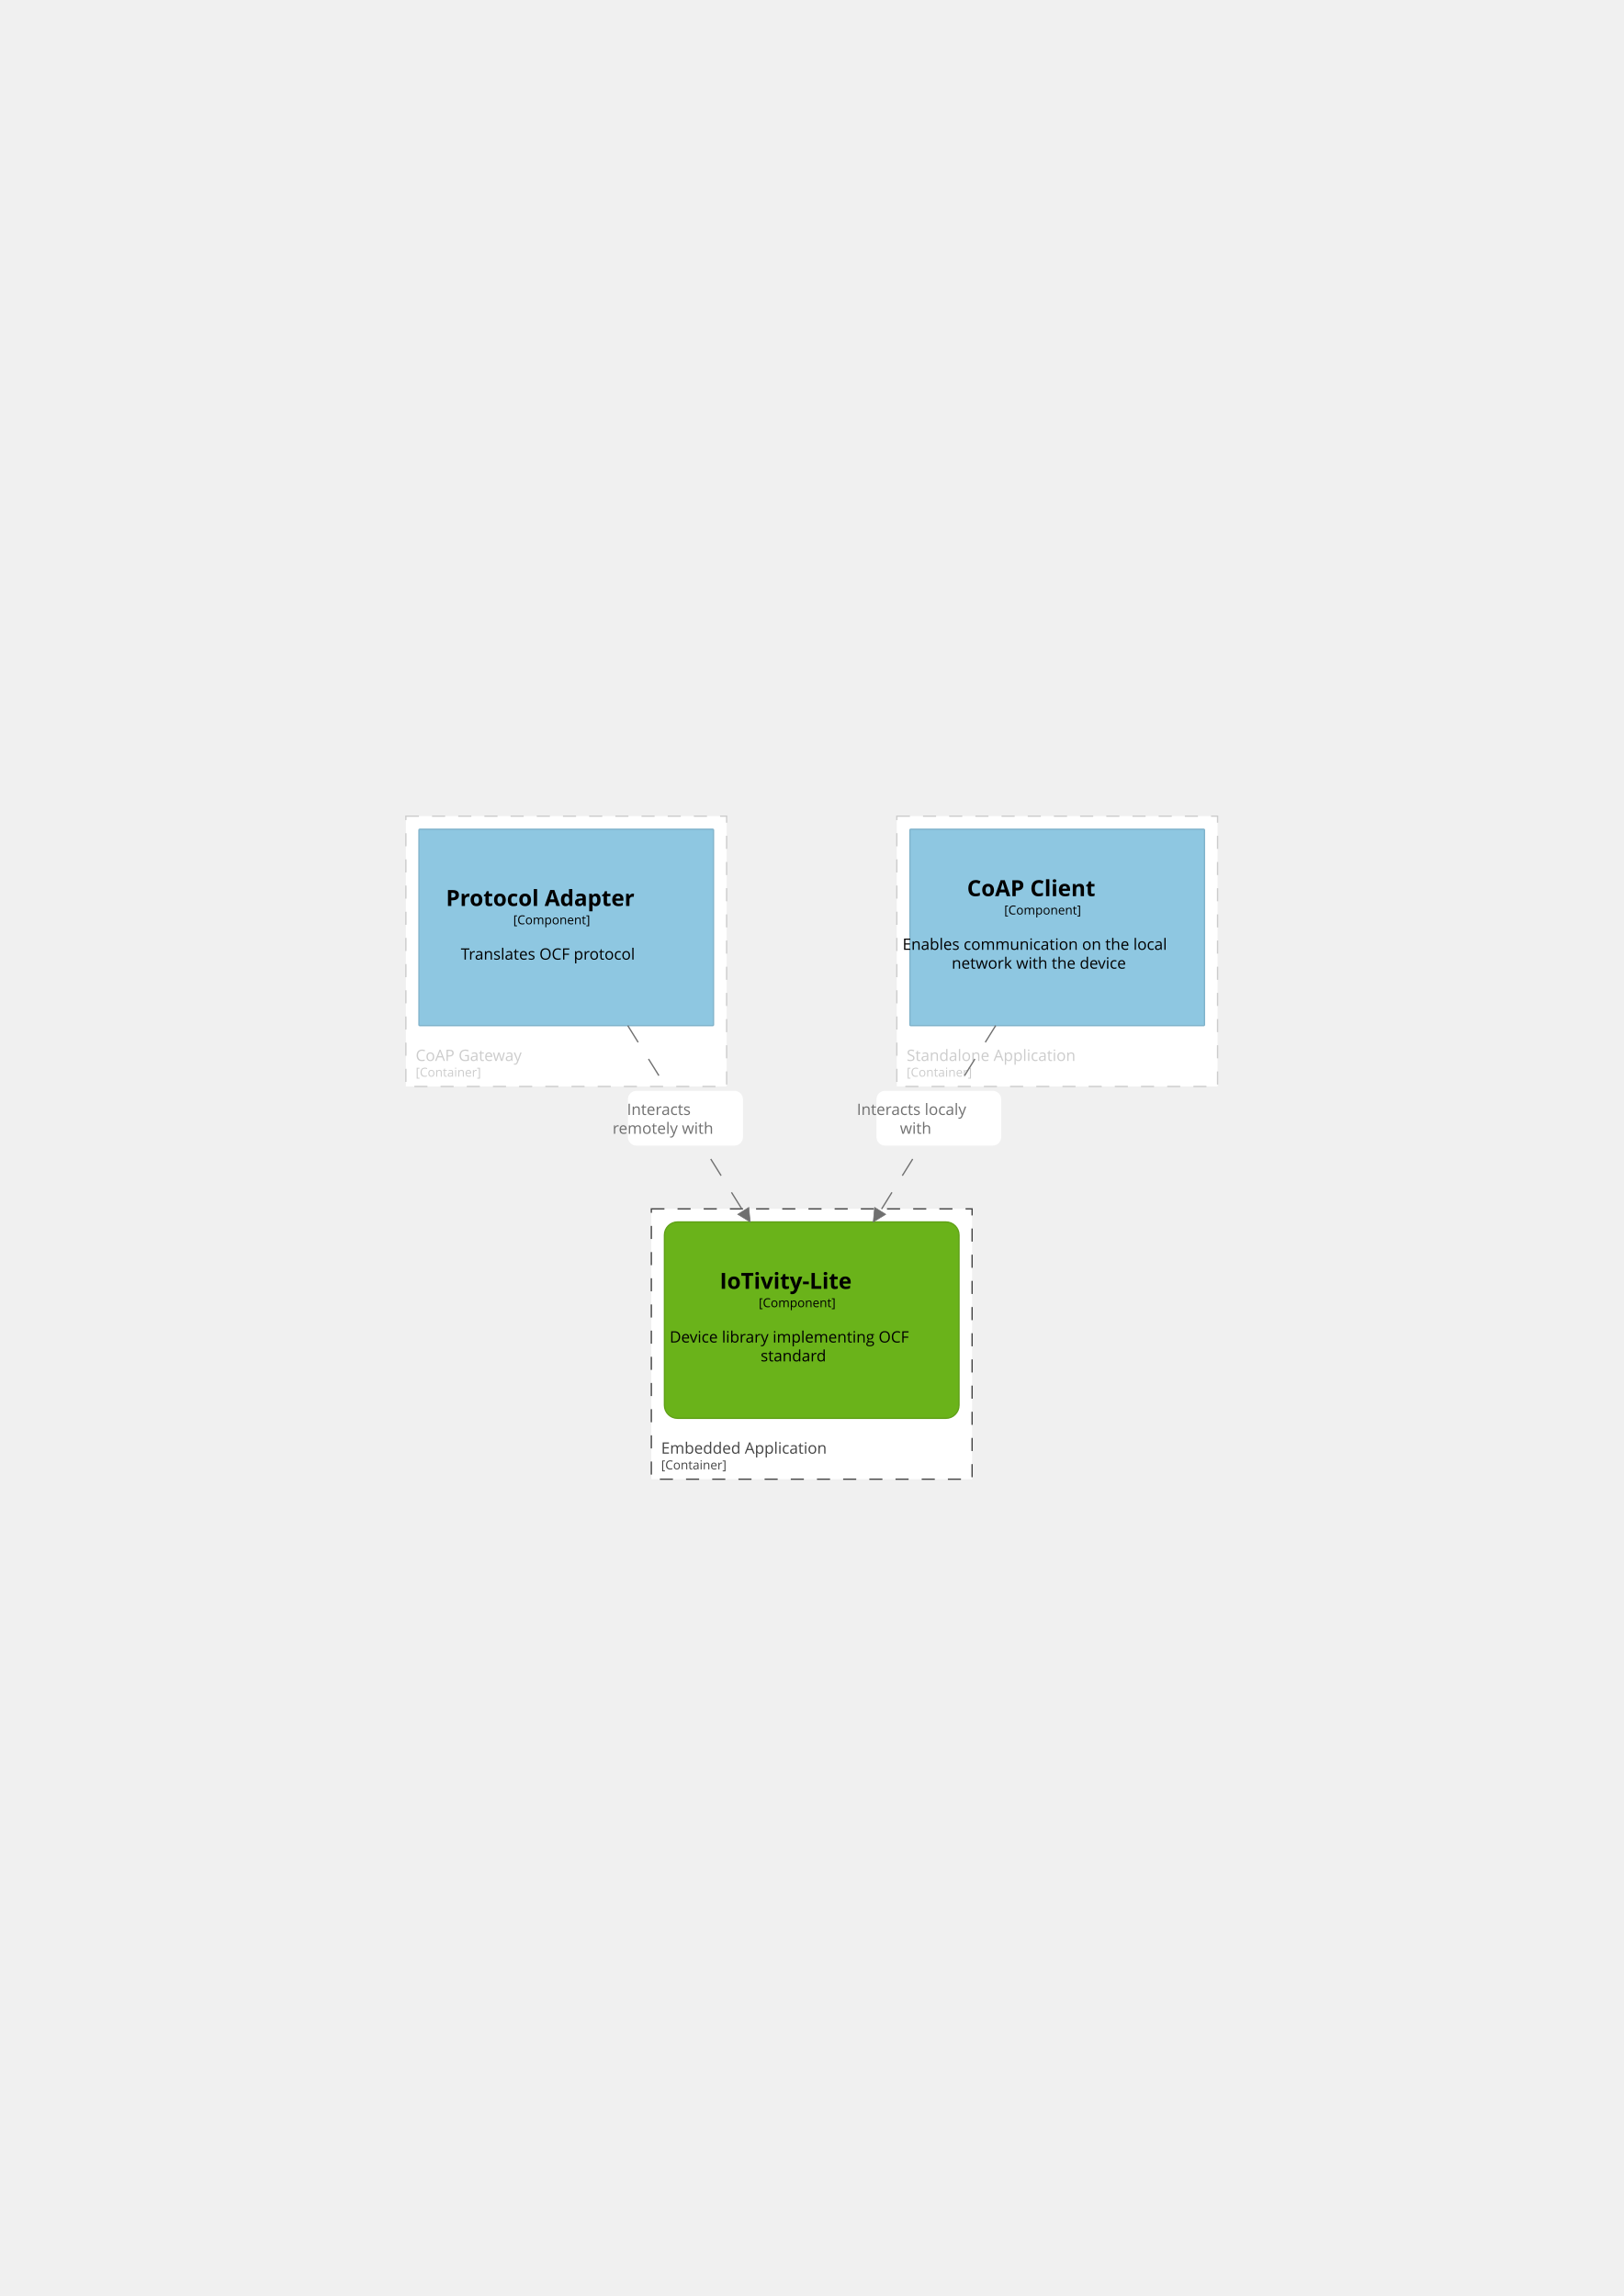
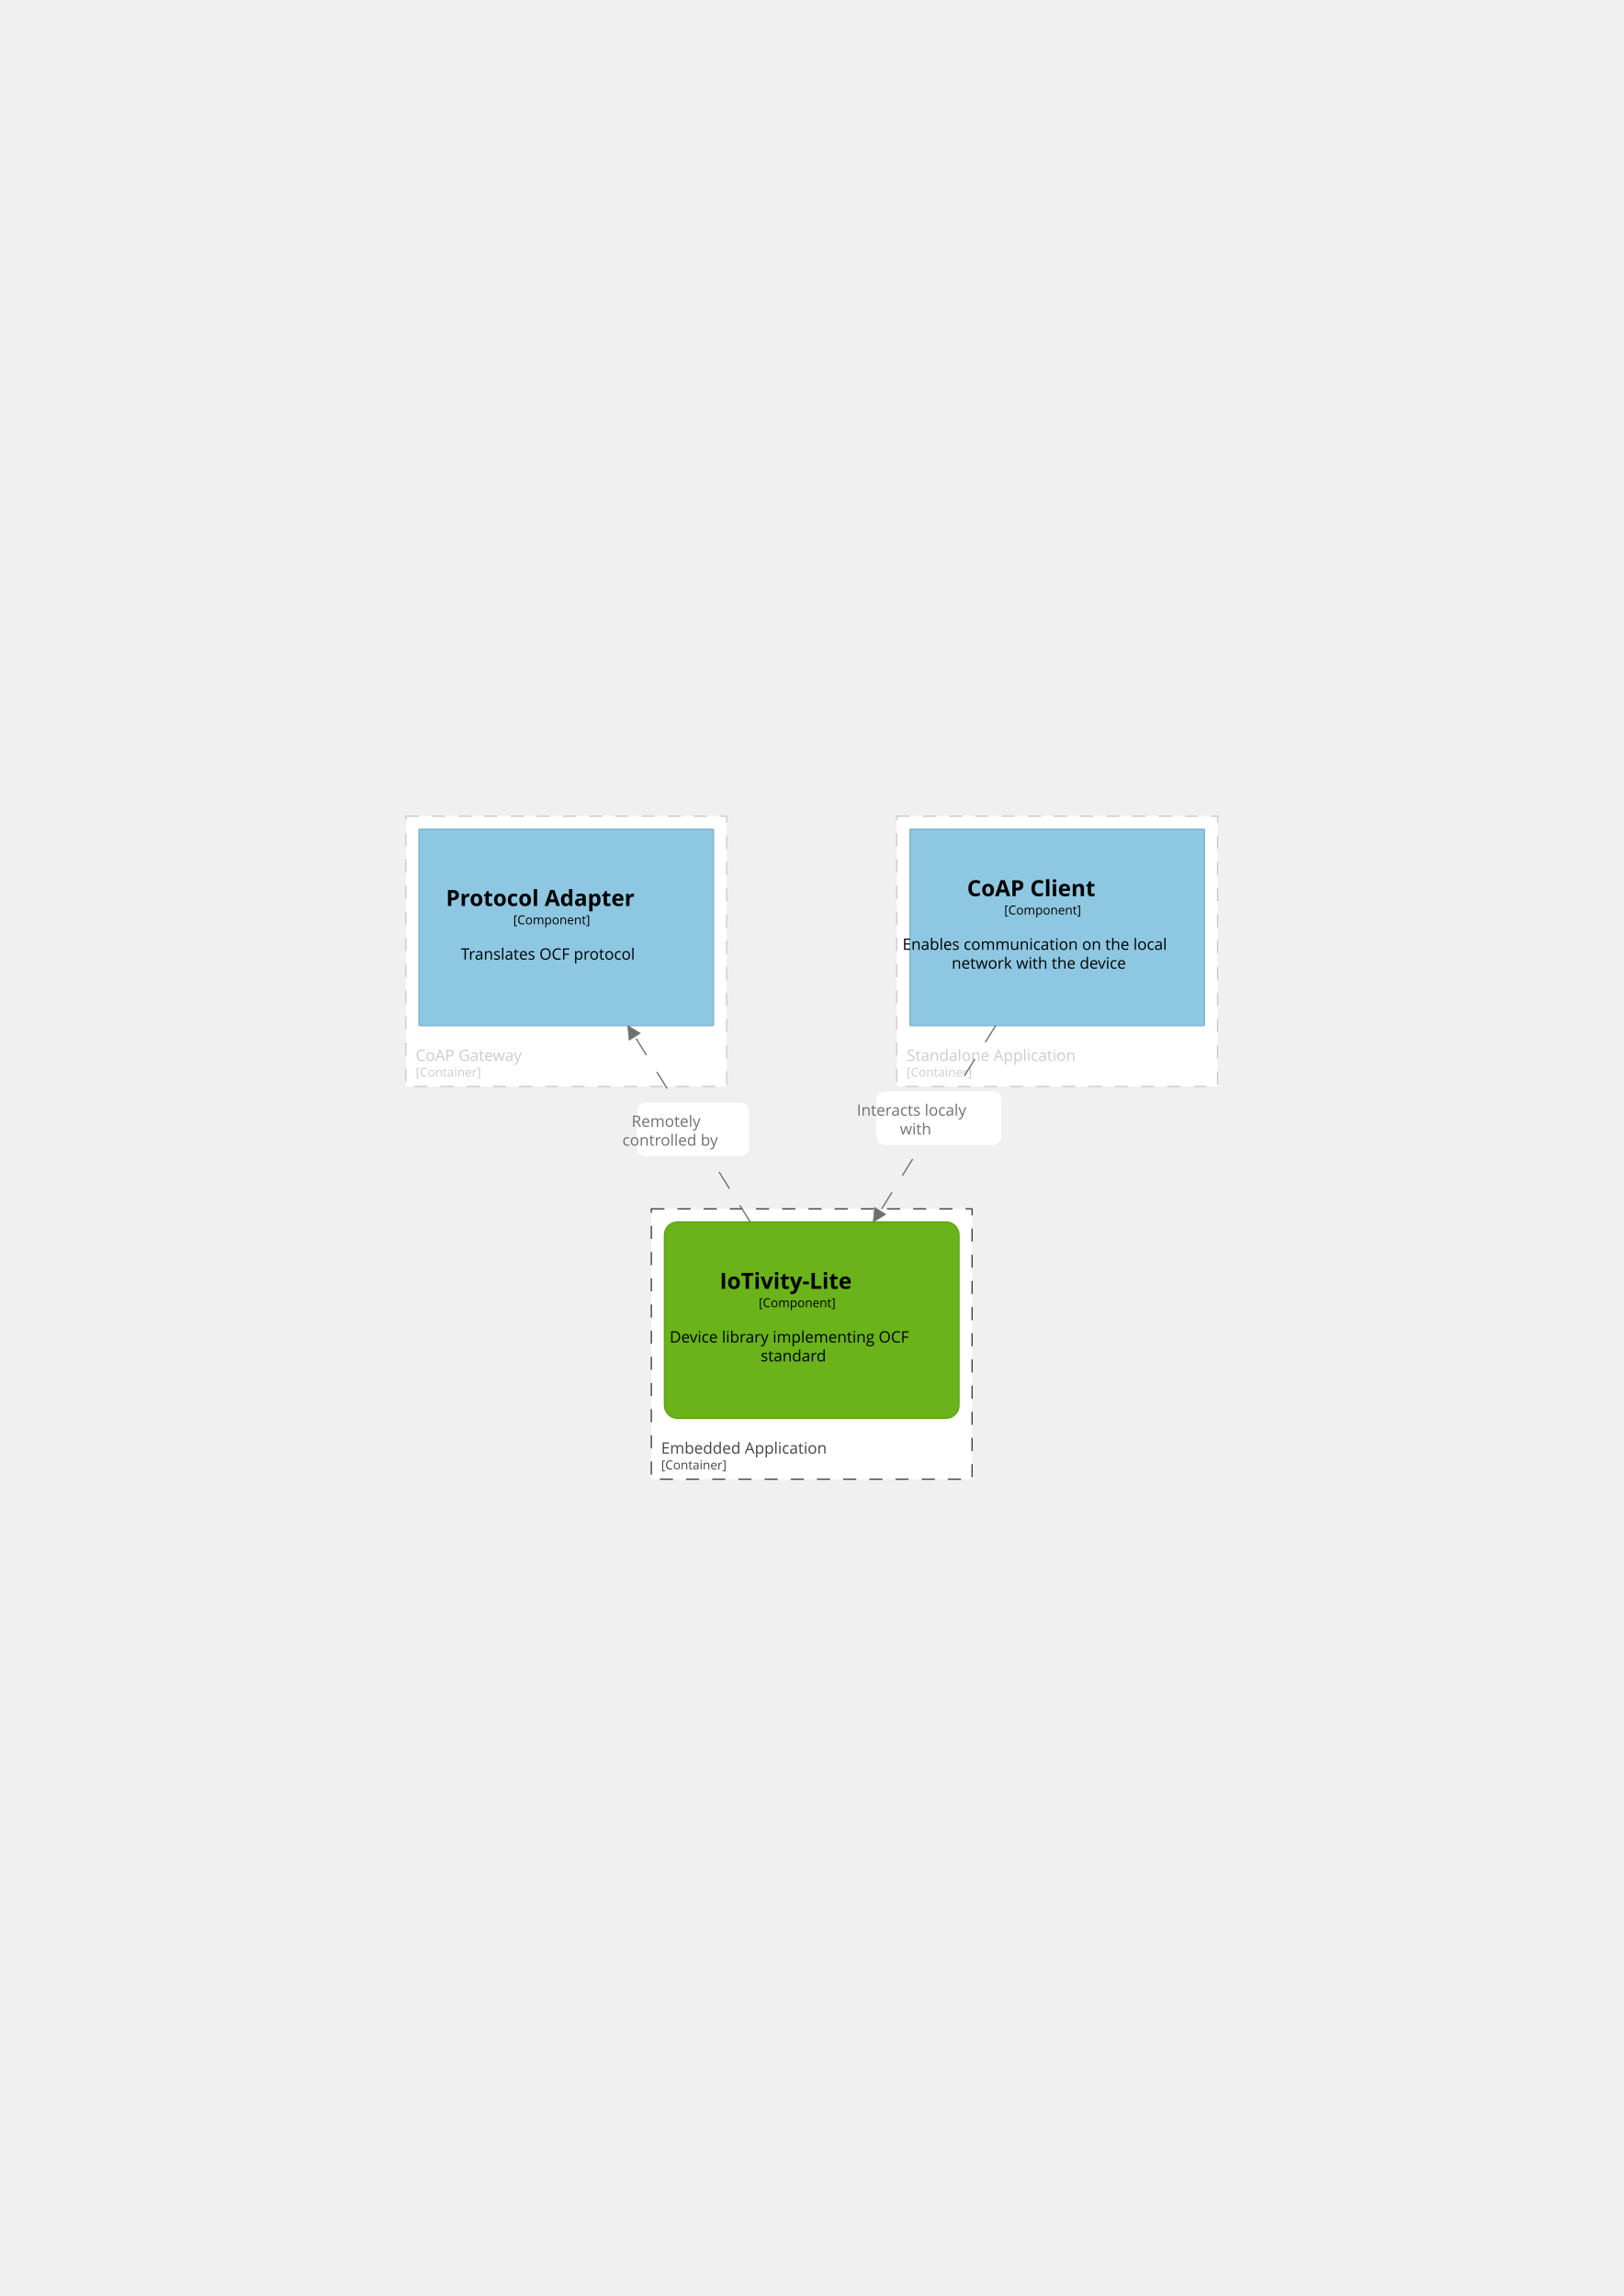
<svg xmlns="http://www.w3.org/2000/svg" version="1.1" viewBox="0 0 2480 3508" style="background: #ffffff">
  <g id="v-3" transform="matrix(1,0,0,1,0,0)">
-     <g id="j_216" transform="translate(20,3463)">
-       <g id="v-3299">
-         <text id="v-3300" font-size="22px" y="0.8em" xml:space="preserve" font-weight="normal" text-anchor="start" fill="#777777" pointer-events="none" font-family="Open Sans" transform="matrix(1,0,0,1,0,0)" display="none">
-           <tspan id="v-3301" dy="0em" x="0">Thursday, November 19, 2020, 2:21 PM Central European Standard Time | Diagram created with Structurizr</tspan>
-         </text>
-       </g>
-     </g>
-     <g id="j_215" transform="translate(20,3417)">
-       <g id="v-3295">
-         <text id="v-3296" font-size="36px" y="0.8em" xml:space="preserve" font-weight="normal" text-anchor="start" fill="#000000" pointer-events="none" font-family="Open Sans" transform="matrix(1,0,0,1,0,0)" display="none">
-           <tspan id="v-3297" dy="0em" x="0">Component diagram for Device - Embedded Application</tspan>
-         </text>
-       </g>
-     </g>
-     <g id="j_206" transform="translate(995,1847)" style="">
-       <g id="v-3179">
-         <rect id="v-3180" width="490" height="413" rx="0" ry="0" fill="#ffffff" stroke="#444444" stroke-width="2" stroke-dasharray="20,20" pointer-events="none" />
-         <text id="v-3181" font-size="24px" y="374" xml:space="preserve" font-weight="normal" fill="#444444" x="10" text-anchor="start" pointer-events="visible" font-family="Open Sans" transform="matrix(1,0,0,1,15,0)">
-           <tspan id="v-3183" dy="0em" x="0">Embedded Application</tspan>
-         </text>
-         <text id="v-3182" font-size="19px" y="398" xml:space="preserve" font-weight="normal" fill="#444444" x="10" text-anchor="start" pointer-events="visible" font-family="Open Sans" transform="matrix(1,0,0,1,15,0)">
-           <tspan id="v-3184" dy="0em" x="0">[Container]</tspan>
-         </text>
-       </g>
-     </g>
-     <g id="j_211" transform="translate(1370,1247)" style="">
-       <g id="v-3233">
-         <rect id="v-3234" width="490" height="413" rx="0" ry="0" fill="#ffffff" stroke="#cccccc" stroke-width="2" stroke-dasharray="20,20" pointer-events="none" />
-         <text id="v-3235" font-size="24px" y="374" xml:space="preserve" font-weight="normal" fill="#cccccc" x="10" text-anchor="start" pointer-events="visible" font-family="Open Sans" transform="matrix(1,0,0,1,15,0)">
-           <tspan id="v-3237" dy="0em" x="0">Standalone Application</tspan>
-         </text>
-         <text id="v-3236" font-size="19px" y="398" xml:space="preserve" font-weight="normal" fill="#cccccc" x="10" text-anchor="start" pointer-events="visible" font-family="Open Sans" transform="matrix(1,0,0,1,15,0)">
-           <tspan id="v-3238" dy="0em" x="0">[Container]</tspan>
-         </text>
-       </g>
-     </g>
-     <g id="j_208" transform="translate(620,1247)" style="">
-       <g id="v-3197">
-         <rect id="v-3198" width="490" height="413" rx="0" ry="0" fill="#ffffff" stroke="#cccccc" stroke-width="2" stroke-dasharray="20,20" pointer-events="none" />
-         <text id="v-3199" font-size="24px" y="374" xml:space="preserve" font-weight="normal" fill="#cccccc" x="10" text-anchor="start" pointer-events="visible" font-family="Open Sans" transform="matrix(1,0,0,1,15,0)">
-           <tspan id="v-3201" dy="0em" x="0">CoAP Gateway</tspan>
-         </text>
-         <text id="v-3200" font-size="19px" y="398" xml:space="preserve" font-weight="normal" fill="#cccccc" x="10" text-anchor="start" pointer-events="visible" font-family="Open Sans" transform="matrix(1,0,0,1,15,0)">
-           <tspan id="v-3202" dy="0em" x="0">[Container]</tspan>
-         </text>
-       </g>
-     </g>
-     <g id="j_207" transform="translate(640,1267)" style="">
-       <g id="v-3186" style="opacity: 1;">
-         <rect id="v-3187" rx="1" ry="1" stroke="#80b3cb" stroke-width="2" pointer-events="visiblePainted" fill="#8ec7e1" width="450" height="300" />
-         <text id="v-3188" font-size="34" y="0.8em" xml:space="preserve" font-weight="bold" text-anchor="middle" pointer-events="visible" font-family="Open Sans" fill="#000000" transform="matrix(1,0,0,1,225,90)">
-           <tspan id="v-3193" dy="0em" x="0">Protocol Adapter</tspan>
-         </text>
-         <text id="v-3189" font-size="19" y="0.8em" xml:space="preserve" text-anchor="middle" font-family="Open Sans" fill="#000000" transform="matrix(1,0,0,1,225,130)">
-           <tspan id="v-3194" dy="0em" x="0">[Component]</tspan>
-         </text>
-         <text id="v-3190" font-size="24" y="0.8em" xml:space="preserve" text-anchor="middle" font-family="Open Sans" fill="#000000" transform="matrix(1,0,0,1,225,180)">
-           <tspan id="v-3195" dy="0em" x="0">Translates OCF protocol</tspan>
-         </text>
-         <text id="v-3191" font-weight="bold" text-anchor="middle" font-family="Open Sans" fill="#000000" font-size="24" transform="matrix(1,0,0,1,225,270)" display="none" />
-         <image id="v-3192" />
-       </g>
-     </g>
-     <g id="j_209" transform="translate(1015,1867)" style="">
-       <g id="v-3206" style="opacity: 1;">
-         <rect id="v-3207" rx="20" ry="20" stroke="#5fa117" stroke-width="2" pointer-events="visiblePainted" fill="#6ab31a" width="450" height="300" />
-         <text id="v-3208" font-size="34" y="0.8em" xml:space="preserve" font-weight="bold" text-anchor="middle" pointer-events="visible" font-family="Open Sans" fill="#000000" transform="matrix(1,0,0,1,225,75)">
-           <tspan id="v-3213" dy="0em" x="0">IoTivity-Lite</tspan>
-         </text>
-         <text id="v-3209" font-size="19" y="0.8em" xml:space="preserve" text-anchor="middle" font-family="Open Sans" fill="#000000" transform="matrix(1,0,0,1,225,115)">
-           <tspan id="v-3214" dy="0em" x="0">[Component]</tspan>
-         </text>
-         <text id="v-3210" font-size="24" y="0.8em" xml:space="preserve" text-anchor="middle" font-family="Open Sans" fill="#000000" transform="matrix(1,0,0,1,225,165)">
-           <tspan id="v-3215" dy="0em" x="0">Device library implementing OCF</tspan>
-           <tspan id="v-3216" dy="1.2em" x="0">standard</tspan>
-         </text>
-         <text id="v-3211" font-weight="bold" text-anchor="middle" font-family="Open Sans" fill="#000000" font-size="24" transform="matrix(1,0,0,1,225,270)" y="0.8em" xml:space="preserve" display="none">
-           <tspan id="v-3217" dy="0em" x="0">#</tspan>
-         </text>
-         <image id="v-3212" />
-       </g>
-     </g>
-     <g id="j_210" transform="translate(1390,1267)" style="">
-       <g id="v-3221" style="opacity: 1;">
-         <rect id="v-3222" rx="1" ry="1" stroke="#80b3cb" stroke-width="2" pointer-events="visiblePainted" fill="#8ec7e1" width="450" height="300" />
-         <text id="v-3223" font-size="34" y="0.8em" xml:space="preserve" font-weight="bold" text-anchor="middle" pointer-events="visible" font-family="Open Sans" fill="#000000" transform="matrix(1,0,0,1,225,75)">
-           <tspan id="v-3228" dy="0em" x="0">CoAP Client</tspan>
-         </text>
-         <text id="v-3224" font-size="19" y="0.8em" xml:space="preserve" text-anchor="middle" font-family="Open Sans" fill="#000000" transform="matrix(1,0,0,1,225,115)">
-           <tspan id="v-3229" dy="0em" x="0">[Component]</tspan>
-         </text>
-         <text id="v-3225" font-size="24" y="0.8em" xml:space="preserve" text-anchor="middle" font-family="Open Sans" fill="#000000" transform="matrix(1,0,0,1,225,165)">
-           <tspan id="v-3230" dy="0em" x="0">Enables communication on the local</tspan>
-           <tspan id="v-3231" dy="1.2em" x="0">network with the device</tspan>
-         </text>
-         <text id="v-3226" font-weight="bold" text-anchor="middle" font-family="Open Sans" fill="#000000" font-size="24" transform="matrix(1,0,0,1,225,270)" y="0.8em" xml:space="preserve" display="none">
-           <tspan id="v-3239" dy="0em" x="0">#</tspan>
-         </text>
-         <image id="v-3227" />
-       </g>
-     </g>
-     <g id="j_212">
-       <path stroke="#707070" id="v-3260" stroke-width="2" stroke-dasharray="30 30" fill="none" d="M 1521 1567 1345 1850" style="opacity: 1;" />
+     <g id="j_338" transform="translate(20,3463)">
+       <g id="v-5344">
+         <text id="v-5345" font-size="22px" y="0.8em" xml:space="preserve" font-weight="normal" text-anchor="start" fill="#777777" pointer-events="none" font-family="Open Sans" transform="matrix(1,0,0,1,0,0)" display="none">
+           <tspan id="v-5346" dy="0em" x="0">Wednesday, December 16, 2020, 10:49 AM Central European Standard Time</tspan>
+         </text>
+       </g>
+     </g>
+     <g id="j_337" transform="translate(20,3417)">
+       <g id="v-5340">
+         <text id="v-5341" font-size="36px" y="0.8em" xml:space="preserve" font-weight="normal" text-anchor="start" fill="#000000" pointer-events="none" font-family="Open Sans" transform="matrix(1,0,0,1,0,0)" display="none">
+           <tspan id="v-5342" dy="0em" x="0">Component diagram for Device - Embedded Application</tspan>
+         </text>
+       </g>
+     </g>
+     <g id="j_329" transform="translate(995,1847)" style="">
+       <g id="v-5228">
+         <rect id="v-5229" width="490" height="413" rx="0" ry="0" fill="#ffffff" stroke="#444444" stroke-width="2" stroke-dasharray="20,20" pointer-events="none" />
+         <text id="v-5230" font-size="24px" y="374" xml:space="preserve" font-weight="normal" fill="#444444" x="10" text-anchor="start" pointer-events="visible" font-family="Open Sans" transform="matrix(1,0,0,1,15,0)">
+           <tspan id="v-5232" dy="0em" x="0">Embedded Application</tspan>
+         </text>
+         <text id="v-5231" font-size="19px" y="398" xml:space="preserve" font-weight="normal" fill="#444444" x="10" text-anchor="start" pointer-events="visible" font-family="Open Sans" transform="matrix(1,0,0,1,15,0)">
+           <tspan id="v-5233" dy="0em" x="0">[Container]</tspan>
+         </text>
+       </g>
+     </g>
+     <g id="j_334" transform="translate(1370,1247)" style="">
+       <g id="v-5282">
+         <rect id="v-5283" width="490" height="413" rx="0" ry="0" fill="#ffffff" stroke="#cccccc" stroke-width="2" stroke-dasharray="20,20" pointer-events="none" />
+         <text id="v-5284" font-size="24px" y="374" xml:space="preserve" font-weight="normal" fill="#cccccc" x="10" text-anchor="start" pointer-events="visible" font-family="Open Sans" transform="matrix(1,0,0,1,15,0)">
+           <tspan id="v-5286" dy="0em" x="0">Standalone Application</tspan>
+         </text>
+         <text id="v-5285" font-size="19px" y="398" xml:space="preserve" font-weight="normal" fill="#cccccc" x="10" text-anchor="start" pointer-events="visible" font-family="Open Sans" transform="matrix(1,0,0,1,15,0)">
+           <tspan id="v-5287" dy="0em" x="0">[Container]</tspan>
+         </text>
+       </g>
+     </g>
+     <g id="j_331" transform="translate(620,1247)" style="">
+       <g id="v-5246">
+         <rect id="v-5247" width="490" height="413" rx="0" ry="0" fill="#ffffff" stroke="#cccccc" stroke-width="2" stroke-dasharray="20,20" pointer-events="none" />
+         <text id="v-5248" font-size="24px" y="374" xml:space="preserve" font-weight="normal" fill="#cccccc" x="10" text-anchor="start" pointer-events="visible" font-family="Open Sans" transform="matrix(1,0,0,1,15,0)">
+           <tspan id="v-5250" dy="0em" x="0">CoAP Gateway</tspan>
+         </text>
+         <text id="v-5249" font-size="19px" y="398" xml:space="preserve" font-weight="normal" fill="#cccccc" x="10" text-anchor="start" pointer-events="visible" font-family="Open Sans" transform="matrix(1,0,0,1,15,0)">
+           <tspan id="v-5251" dy="0em" x="0">[Container]</tspan>
+         </text>
+       </g>
+     </g>
+     <g id="j_330" transform="translate(640,1267)" style="">
+       <g id="v-5235" style="opacity: 1;">
+         <rect id="v-5236" rx="1" ry="1" stroke="#80b3cb" stroke-width="2" pointer-events="visiblePainted" fill="#8ec7e1" width="450" height="300" />
+         <text id="v-5237" font-size="34" y="0.8em" xml:space="preserve" font-weight="bold" text-anchor="middle" pointer-events="visible" font-family="Open Sans" fill="#000000" transform="matrix(1,0,0,1,225,90)">
+           <tspan id="v-5242" dy="0em" x="0">Protocol Adapter</tspan>
+         </text>
+         <text id="v-5238" font-size="19" y="0.8em" xml:space="preserve" text-anchor="middle" font-family="Open Sans" fill="#000000" transform="matrix(1,0,0,1,225,130)">
+           <tspan id="v-5243" dy="0em" x="0">[Component]</tspan>
+         </text>
+         <text id="v-5239" font-size="24" y="0.8em" xml:space="preserve" text-anchor="middle" font-family="Open Sans" fill="#000000" transform="matrix(1,0,0,1,225,180)">
+           <tspan id="v-5244" dy="0em" x="0">Translates OCF protocol</tspan>
+         </text>
+         <text id="v-5240" font-weight="bold" text-anchor="middle" font-family="Open Sans" fill="#000000" font-size="24" transform="matrix(1,0,0,1,225,270)" display="none" />
+         <image id="v-5241" />
+       </g>
+     </g>
+     <g id="j_332" transform="translate(1015,1867)" style="">
+       <g id="v-5255" style="opacity: 1;">
+         <rect id="v-5256" rx="20" ry="20" stroke="#5fa117" stroke-width="2" pointer-events="visiblePainted" fill="#6ab31a" width="450" height="300" />
+         <text id="v-5257" font-size="34" y="0.8em" xml:space="preserve" font-weight="bold" text-anchor="middle" pointer-events="visible" font-family="Open Sans" fill="#000000" transform="matrix(1,0,0,1,225,75)">
+           <tspan id="v-5262" dy="0em" x="0">IoTivity-Lite</tspan>
+         </text>
+         <text id="v-5258" font-size="19" y="0.8em" xml:space="preserve" text-anchor="middle" font-family="Open Sans" fill="#000000" transform="matrix(1,0,0,1,225,115)">
+           <tspan id="v-5263" dy="0em" x="0">[Component]</tspan>
+         </text>
+         <text id="v-5259" font-size="24" y="0.8em" xml:space="preserve" text-anchor="middle" font-family="Open Sans" fill="#000000" transform="matrix(1,0,0,1,225,165)">
+           <tspan id="v-5264" dy="0em" x="0">Device library implementing OCF</tspan>
+           <tspan id="v-5265" dy="1.2em" x="0">standard</tspan>
+         </text>
+         <text id="v-5260" font-weight="bold" text-anchor="middle" font-family="Open Sans" fill="#000000" font-size="24" transform="matrix(1,0,0,1,225,270)" y="0.8em" xml:space="preserve" display="none">
+           <tspan id="v-5266" dy="0em" x="0">#</tspan>
+         </text>
+         <image id="v-5261" />
+       </g>
+     </g>
+     <g id="j_333" transform="translate(1390,1267)" style="">
+       <g id="v-5270" style="opacity: 1;">
+         <rect id="v-5271" rx="1" ry="1" stroke="#80b3cb" stroke-width="2" pointer-events="visiblePainted" fill="#8ec7e1" width="450" height="300" />
+         <text id="v-5272" font-size="34" y="0.8em" xml:space="preserve" font-weight="bold" text-anchor="middle" pointer-events="visible" font-family="Open Sans" fill="#000000" transform="matrix(1,0,0,1,225,75)">
+           <tspan id="v-5277" dy="0em" x="0">CoAP Client</tspan>
+         </text>
+         <text id="v-5273" font-size="19" y="0.8em" xml:space="preserve" text-anchor="middle" font-family="Open Sans" fill="#000000" transform="matrix(1,0,0,1,225,115)">
+           <tspan id="v-5278" dy="0em" x="0">[Component]</tspan>
+         </text>
+         <text id="v-5274" font-size="24" y="0.8em" xml:space="preserve" text-anchor="middle" font-family="Open Sans" fill="#000000" transform="matrix(1,0,0,1,225,165)">
+           <tspan id="v-5279" dy="0em" x="0">Enables communication on the local</tspan>
+           <tspan id="v-5280" dy="1.2em" x="0">network with the device</tspan>
+         </text>
+         <text id="v-5275" font-weight="bold" text-anchor="middle" font-family="Open Sans" fill="#000000" font-size="24" transform="matrix(1,0,0,1,225,270)" y="0.8em" xml:space="preserve" display="none">
+           <tspan id="v-5288" dy="0em" x="0">#</tspan>
+         </text>
+         <image id="v-5276" />
+       </g>
+     </g>
+     <g id="j_335">
+       <path stroke="#707070" id="v-5309" stroke-width="2" stroke-dasharray="30 30" fill="none" d="M 1521 1567 1345 1850" style="opacity: 1;" />
      <path fill="black" stroke="black" transform="translate(1521,1567) scale(1,1) rotate(-238.0633)" />
-       <path fill="#707070" stroke="#707070" id="v-3262" d="M 20 0 L 0 10 L 20 20 z" transform="translate(1325.514,1861.71) scale(1,1) rotate(-58.06334)" style="opacity: 1;" />
-       <path id="v-3261" fill="none" d="M 1521 1567 1345 1850" style="" />
+       <path fill="#707070" stroke="#707070" id="v-5311" d="M 20 0 L 0 10 L 20 20 z" transform="translate(1325.514,1861.71) scale(1,1) rotate(-58.06334)" style="opacity: 1;" />
+       <path id="v-5310" fill="none" d="M 1521 1567 1345 1850" style="" />
      <g>
-         <g id="v-3247" label-idx="0" cursor="move" transform="translate(1433, 1708.5)" style="opacity: 1;">
-           <rect id="v-3249" fill="#ffffff" rx="3" ry="3" stroke="#ffffff" stroke-width="20px" pointer-events="none" width="170.573" height="63.73" transform="matrix(1,0,0,1,-84.1,-31.9)" />
-           <text id="v-3248" font-size="24px" y="0.8em" xml:space="preserve" text-anchor="middle" pointer-events="none" fill="#707070" font-family="Open Sans" font-weight="normal" transform="matrix(1,0,0,1,0,-24.2)">
-             <tspan id="v-3250" dy="0em" x="0">Interacts localy</tspan>
-             <tspan id="v-3251" dy="1.2em" x="0">with</tspan>
-           </text>
-         </g>
-         <g id="v-3252" label-idx="1" cursor="move" transform="translate(1433, 1751.7)" style="opacity: 1;">
-           <rect id="v-3254" fill="#ffffff" rx="3" ry="3" pointer-events="none" width="0" height="0" transform="matrix(1,0,0,1,0,0)" />
-           <text id="v-3253" font-size="19px" y="0.8em" display="none" xml:space="preserve" text-anchor="middle" pointer-events="none" fill="#707070" font-family="Open Sans" font-weight="normal" transform="matrix(1,0,0,1,0,0)">
-             <tspan id="v-3255" dy="0em" x="0" style="fill-opacity: 0; stroke-opacity: 0;">-</tspan>
-           </text>
-         </g>
-         <g id="v-3256" label-idx="2" cursor="move" transform="translate(1433, 1775.7)" style="opacity: 1;">
-           <rect id="v-3258" fill="#ffffff" rx="3" ry="3" pointer-events="none" display="none" width="0" height="0" transform="matrix(1,0,0,1,0,0)" />
-           <text id="v-3257" font-size="19px" y="0.8em" display="none" xml:space="preserve" text-anchor="middle" pointer-events="none" fill="#707070" font-family="Open Sans" font-weight="normal" transform="matrix(1,0,0,1,0,0)">
-             <tspan id="v-3259" dy="0em" x="0" style="fill-opacity: 0; stroke-opacity: 0;">-</tspan>
+         <g id="v-5296" label-idx="0" cursor="move" transform="translate(1433, 1708.5)" style="opacity: 1;">
+           <rect id="v-5298" fill="#ffffff" rx="3" ry="3" stroke="#ffffff" stroke-width="20px" pointer-events="none" width="171.2" height="61.8" transform="matrix(1,0,0,1,-84.4,-30.9)" />
+           <text id="v-5297" font-size="24px" y="0.8em" xml:space="preserve" text-anchor="middle" pointer-events="none" fill="#707070" font-family="Open Sans" font-weight="normal" transform="matrix(1,0,0,1,0,-23.1)">
+             <tspan id="v-5299" dy="0em" x="0">Interacts localy</tspan>
+             <tspan id="v-5300" dy="1.2em" x="0">with</tspan>
+           </text>
+         </g>
+         <g id="v-5301" label-idx="1" cursor="move" transform="translate(1433, 1751.7)" style="opacity: 1;">
+           <rect id="v-5303" fill="#ffffff" rx="3" ry="3" pointer-events="none" width="0" height="0" transform="matrix(1,0,0,1,0,0)" />
+           <text id="v-5302" font-size="19px" y="0.8em" display="none" xml:space="preserve" text-anchor="middle" pointer-events="none" fill="#707070" font-family="Open Sans" font-weight="normal" transform="matrix(1,0,0,1,0,0)">
+             <tspan id="v-5304" dy="0em" x="0" style="fill-opacity: 0; stroke-opacity: 0;">-</tspan>
+           </text>
+         </g>
+         <g id="v-5305" label-idx="2" cursor="move" transform="translate(1433, 1775.7)" style="opacity: 1;">
+           <rect id="v-5307" fill="#ffffff" rx="3" ry="3" pointer-events="none" display="none" width="0" height="0" transform="matrix(1,0,0,1,0,0)" />
+           <text id="v-5306" font-size="19px" y="0.8em" display="none" xml:space="preserve" text-anchor="middle" pointer-events="none" fill="#707070" font-family="Open Sans" font-weight="normal" transform="matrix(1,0,0,1,0,0)">
+             <tspan id="v-5308" dy="0em" x="0" style="fill-opacity: 0; stroke-opacity: 0;">-</tspan>
          </text>
        </g>
      </g>
      <g display="none" />
-       <g id="v-3264" display="none">
-         <g id="v-3244">
+       <g id="v-5313" display="none">
+         <g id="v-5293">
          <path end="source" d="M 26 0 L 0 13 L 26 26 z" />
        </g>
-         <g id="v-3245">
+         <g id="v-5294">
          <path end="target" d="M 26 0 L 0 13 L 26 26 z" />
        </g>
      </g>
-       <g id="v-3263" display="none">
-         <g id="v-3243" transform="translate(1499.876, 1600.967) ">
+       <g id="v-5312" display="none">
+         <g id="v-5292" transform="translate(1499.876, 1600.967) ">
          <g event="remove">
            <circle r="11" />
            <path transform="scale(.8) translate(-16, -16)" d="M24.778,21.419 19.276,15.917 24.777,10.415 21.949,7.585 16.447,13.087 10.945,7.585 8.117,10.415 13.618,15.917 8.116,21.419 10.946,24.248 16.447,18.746 21.948,24.248z" />
          </g>
          <g event="link:options">
            <circle r="11" transform="translate(25)" />
            <path fill="white" transform="scale(.55) translate(29, -16)" d="M31.229,17.736c0.064-0.571,0.104-1.148,0.104-1.736s-0.04-1.166-0.104-1.737l-4.377-1.557c-0.218-0.716-0.504-1.401-0.851-2.05l1.993-4.192c-0.725-0.91-1.549-1.734-2.458-2.459l-4.193,1.994c-0.647-0.347-1.334-0.632-2.049-0.849l-1.558-4.378C17.165,0.708,16.588,0.667,16,0.667s-1.166,0.041-1.737,0.105L12.707,5.15c-0.716,0.217-1.401,0.502-2.05,0.849L6.464,4.005C5.554,4.73,4.73,5.554,4.005,6.464l1.994,4.192c-0.347,0.648-0.632,1.334-0.849,2.05l-4.378,1.557C0.708,14.834,0.667,15.412,0.667,16s0.041,1.165,0.105,1.736l4.378,1.558c0.217,0.715,0.502,1.401,0.849,2.049l-1.994,4.193c0.725,0.909,1.549,1.733,2.459,2.458l4.192-1.993c0.648,0.347,1.334,0.633,2.05,0.851l1.557,4.377c0.571,0.064,1.148,0.104,1.737,0.104c0.588,0,1.165-0.04,1.736-0.104l1.558-4.377c0.715-0.218,1.399-0.504,2.049-0.851l4.193,1.993c0.909-0.725,1.733-1.549,2.458-2.458l-1.993-4.193c0.347-0.647,0.633-1.334,0.851-2.049L31.229,17.736zM16,20.871c-2.69,0-4.872-2.182-4.872-4.871c0-2.69,2.182-4.872,4.872-4.872c2.689,0,4.871,2.182,4.871,4.872C20.871,18.689,18.689,20.871,16,20.871z" />
          </g>
        </g>
      </g>
    </g>
-     <g id="j_213">
-       <path stroke="#707070" id="v-3285" stroke-width="2" stroke-dasharray="30 30" fill="none" d="M 959 1567 1135 1850" style="opacity: 1;" />
-       <path fill="black" stroke="black" transform="translate(959,1567) scale(1,1) rotate(58.06332)" />
-       <path fill="#707070" stroke="#707070" id="v-3287" d="M 20 0 L 0 10 L 20 20 z" transform="translate(1137.514,1872.29) scale(1,1) rotate(-121.9367)" style="opacity: 1;" />
-       <path id="v-3286" fill="none" d="M 959 1567 1135 1850" style="" />
+     <g id="j_336">
+       <path stroke="#707070" id="v-5334" stroke-width="2" stroke-dasharray="30 30" fill="none" d="M 1146 1867 970 1584" style="opacity: 1;" />
+       <path fill="black" stroke="black" transform="translate(1146,1867) scale(1,1) rotate(-121.9367)" />
+       <path fill="#707070" stroke="#707070" id="v-5336" d="M 20 0 L 0 10 L 20 20 z" transform="translate(967.4863,1561.71) scale(1,1) rotate(58.06332)" style="opacity: 1;" />
+       <path id="v-5335" fill="none" d="M 1146 1867 970 1584" style="" />
      <g>
-         <g id="v-3272" label-idx="0" cursor="move" transform="translate(1047, 1708.5)" style="opacity: 1;">
-           <rect id="v-3274" fill="#ffffff" rx="3" ry="3" stroke="#ffffff" stroke-width="20px" pointer-events="none" width="155.795" height="63.73" transform="matrix(1,0,0,1,-77.8,-31.9)" />
-           <text id="v-3273" font-size="24px" y="0.8em" xml:space="preserve" text-anchor="middle" pointer-events="none" fill="#707070" font-family="Open Sans" font-weight="normal" transform="matrix(1,0,0,1,0,-24.2)">
-             <tspan id="v-3275" dy="0em" x="0">Interacts</tspan>
-             <tspan id="v-3276" dy="1.2em" x="0">remotely with</tspan>
-           </text>
-         </g>
-         <g id="v-3277" label-idx="1" cursor="move" transform="translate(1047, 1751.7)" style="opacity: 1;">
-           <rect id="v-3279" fill="#ffffff" rx="3" ry="3" pointer-events="none" width="0" height="0" transform="matrix(1,0,0,1,0,0)" />
-           <text id="v-3278" font-size="19px" y="0.8em" display="none" xml:space="preserve" text-anchor="middle" pointer-events="none" fill="#707070" font-family="Open Sans" font-weight="normal" transform="matrix(1,0,0,1,0,0)">
-             <tspan id="v-3280" dy="0em" x="0" style="fill-opacity: 0; stroke-opacity: 0;">-</tspan>
-           </text>
-         </g>
-         <g id="v-3281" label-idx="2" cursor="move" transform="translate(1047, 1775.7)" style="opacity: 1;">
-           <rect id="v-3283" fill="#ffffff" rx="3" ry="3" pointer-events="none" display="none" width="0" height="0" transform="matrix(1,0,0,1,0,0)" />
-           <text id="v-3282" font-size="19px" y="0.8em" display="none" xml:space="preserve" text-anchor="middle" pointer-events="none" fill="#707070" font-family="Open Sans" font-weight="normal" transform="matrix(1,0,0,1,0,0)">
-             <tspan id="v-3284" dy="0em" x="0" style="fill-opacity: 0; stroke-opacity: 0;">-</tspan>
+         <g id="v-5321" label-idx="0" cursor="move" transform="translate(1058, 1725.5)" style="opacity: 1;">
+           <rect id="v-5323" fill="#ffffff" rx="3" ry="3" stroke="#ffffff" stroke-width="20px" pointer-events="none" width="151.35" height="61.8" transform="matrix(1,0,0,1,-75,-30.9)" />
+           <text id="v-5322" font-size="24px" y="0.8em" xml:space="preserve" text-anchor="middle" pointer-events="none" fill="#707070" font-family="Open Sans" font-weight="normal" transform="matrix(1,0,0,1,0,-23.1)">
+             <tspan id="v-5324" dy="0em" x="0">Remotely</tspan>
+             <tspan id="v-5325" dy="1.2em" x="0">controlled by</tspan>
+           </text>
+         </g>
+         <g id="v-5326" label-idx="1" cursor="move" transform="translate(1058, 1768.7)" style="opacity: 1;">
+           <rect id="v-5328" fill="#ffffff" rx="3" ry="3" pointer-events="none" width="0" height="0" transform="matrix(1,0,0,1,0,0)" />
+           <text id="v-5327" font-size="19px" y="0.8em" display="none" xml:space="preserve" text-anchor="middle" pointer-events="none" fill="#707070" font-family="Open Sans" font-weight="normal" transform="matrix(1,0,0,1,0,0)">
+             <tspan id="v-5329" dy="0em" x="0" style="fill-opacity: 0; stroke-opacity: 0;">-</tspan>
+           </text>
+         </g>
+         <g id="v-5330" label-idx="2" cursor="move" transform="translate(1058, 1792.7)" style="opacity: 1;">
+           <rect id="v-5332" fill="#ffffff" rx="3" ry="3" pointer-events="none" display="none" width="0" height="0" transform="matrix(1,0,0,1,0,0)" />
+           <text id="v-5331" font-size="19px" y="0.8em" display="none" xml:space="preserve" text-anchor="middle" pointer-events="none" fill="#707070" font-family="Open Sans" font-weight="normal" transform="matrix(1,0,0,1,0,0)">
+             <tspan id="v-5333" dy="0em" x="0" style="fill-opacity: 0; stroke-opacity: 0;">-</tspan>
          </text>
        </g>
      </g>
      <g display="none" />
-       <g id="v-3289" display="none">
-         <g id="v-3269">
+       <g id="v-5338" display="none">
+         <g id="v-5318">
          <path end="source" d="M 26 0 L 0 13 L 26 26 z" />
        </g>
-         <g id="v-3270">
+         <g id="v-5319">
          <path end="target" d="M 26 0 L 0 13 L 26 26 z" />
        </g>
      </g>
-       <g id="v-3288" display="none">
-         <g id="v-3268" transform="translate(980.1244, 1600.967) ">
+       <g id="v-5337" display="none">
+         <g id="v-5317" transform="translate(1124.876, 1833.033) ">
          <g event="remove">
            <circle r="11" />
            <path transform="scale(.8) translate(-16, -16)" d="M24.778,21.419 19.276,15.917 24.777,10.415 21.949,7.585 16.447,13.087 10.945,7.585 8.117,10.415 13.618,15.917 8.116,21.419 10.946,24.248 16.447,18.746 21.948,24.248z" />
          </g>
          <g event="link:options">
            <circle r="11" transform="translate(25)" />
            <path fill="white" transform="scale(.55) translate(29, -16)" d="M31.229,17.736c0.064-0.571,0.104-1.148,0.104-1.736s-0.04-1.166-0.104-1.737l-4.377-1.557c-0.218-0.716-0.504-1.401-0.851-2.05l1.993-4.192c-0.725-0.91-1.549-1.734-2.458-2.459l-4.193,1.994c-0.647-0.347-1.334-0.632-2.049-0.849l-1.558-4.378C17.165,0.708,16.588,0.667,16,0.667s-1.166,0.041-1.737,0.105L12.707,5.15c-0.716,0.217-1.401,0.502-2.05,0.849L6.464,4.005C5.554,4.73,4.73,5.554,4.005,6.464l1.994,4.192c-0.347,0.648-0.632,1.334-0.849,2.05l-4.378,1.557C0.708,14.834,0.667,15.412,0.667,16s0.041,1.165,0.105,1.736l4.378,1.558c0.217,0.715,0.502,1.401,0.849,2.049l-1.994,4.193c0.725,0.909,1.549,1.733,2.459,2.458l4.192-1.993c0.648,0.347,1.334,0.633,2.05,0.851l1.557,4.377c0.571,0.064,1.148,0.104,1.737,0.104c0.588,0,1.165-0.04,1.736-0.104l1.558-4.377c0.715-0.218,1.399-0.504,2.049-0.851l4.193,1.993c0.909-0.725,1.733-1.549,2.458-2.458l-1.993-4.193c0.347-0.647,0.633-1.334,0.851-2.049L31.229,17.736zM16,20.871c-2.69,0-4.872-2.182-4.872-4.871c0-2.69,2.182-4.872,4.872-4.872c2.689,0,4.871,2.182,4.871,4.872C20.871,18.689,18.689,20.871,16,20.871z" />
          </g>
        </g>
      </g>
    </g>
-     <g id="j_214" transform="translate(1239.5,782.9065)">
-       <g id="v-3291">
-         <text id="v-3292" font-size="413.333px" y="0.8em" xml:space="preserve" font-family="Open Sans" font-weight="bold" text-anchor="middle" dominant-baseline="baseline" pointer-events="none" stroke-width="0px" fill="#777777" stroke="#777777" opacity="0" transform="matrix(1,0,0,1,0,0)" style="display: block !important; visibility: visible !important">
-           <tspan id="v-3293" dy="0em" x="0">Structurizr</tspan>
-         </text>
-       </g>
-     </g>
  </g>
  <defs id="v-4" />
</svg>
